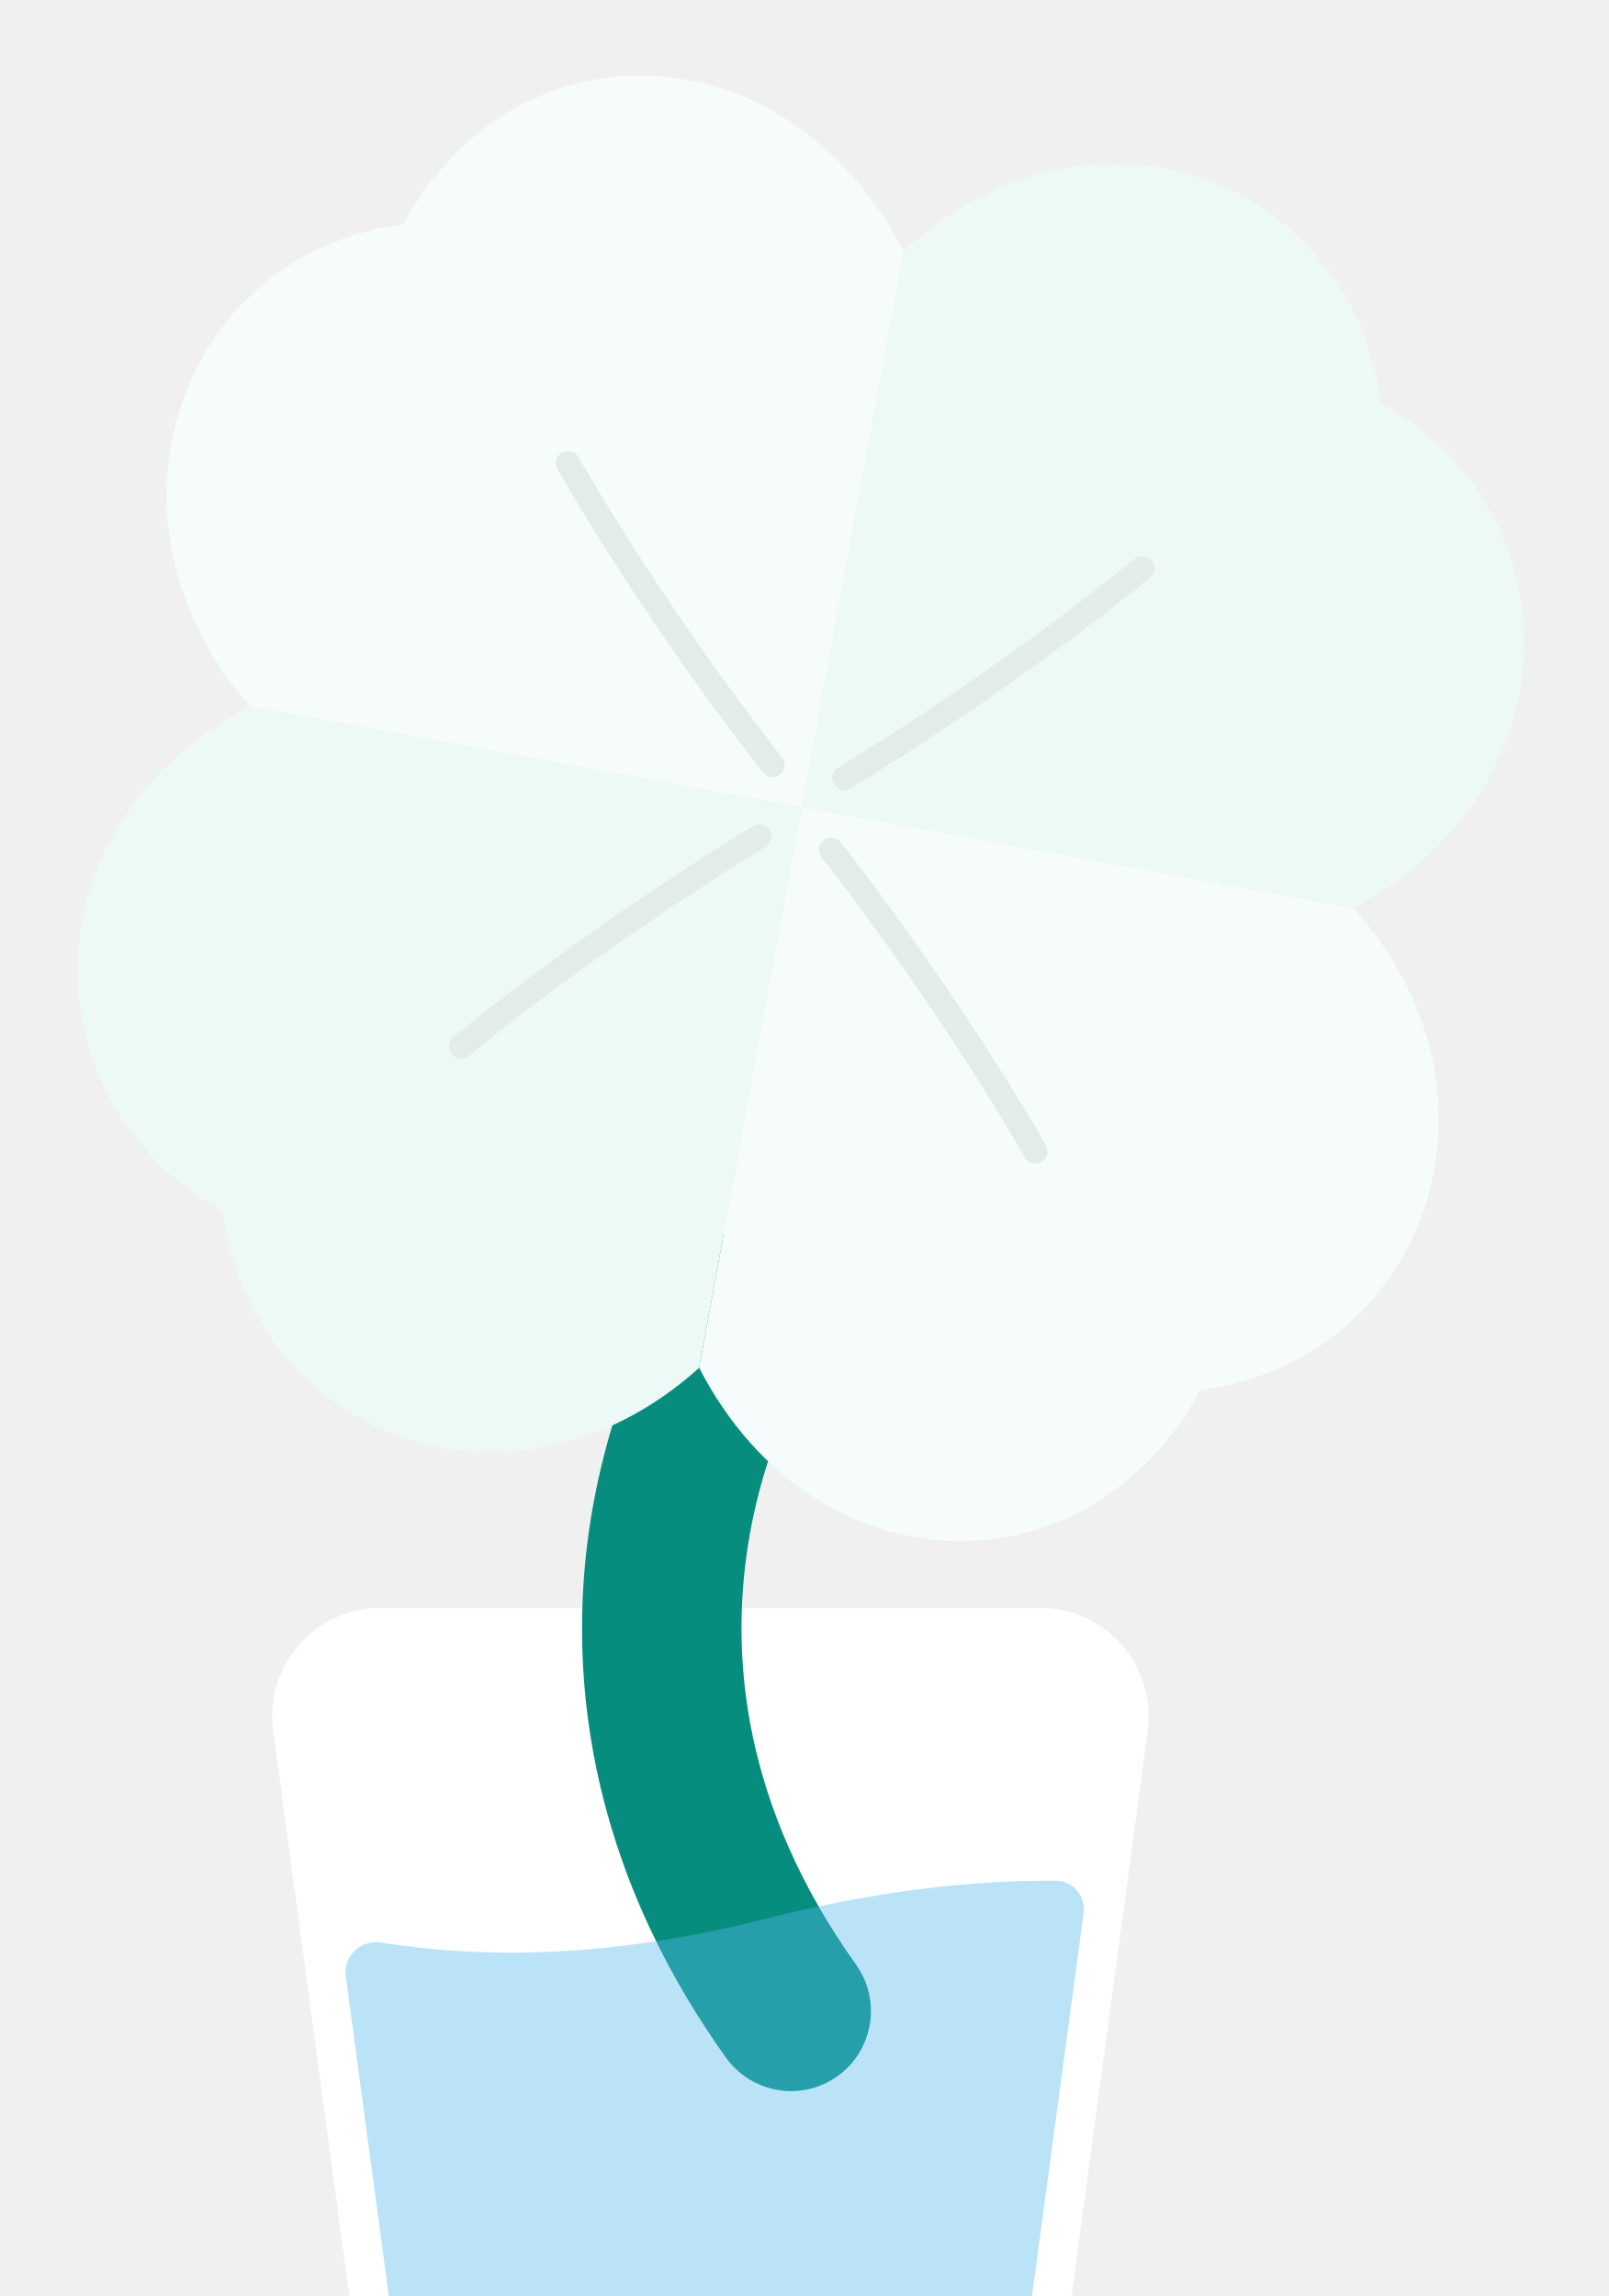
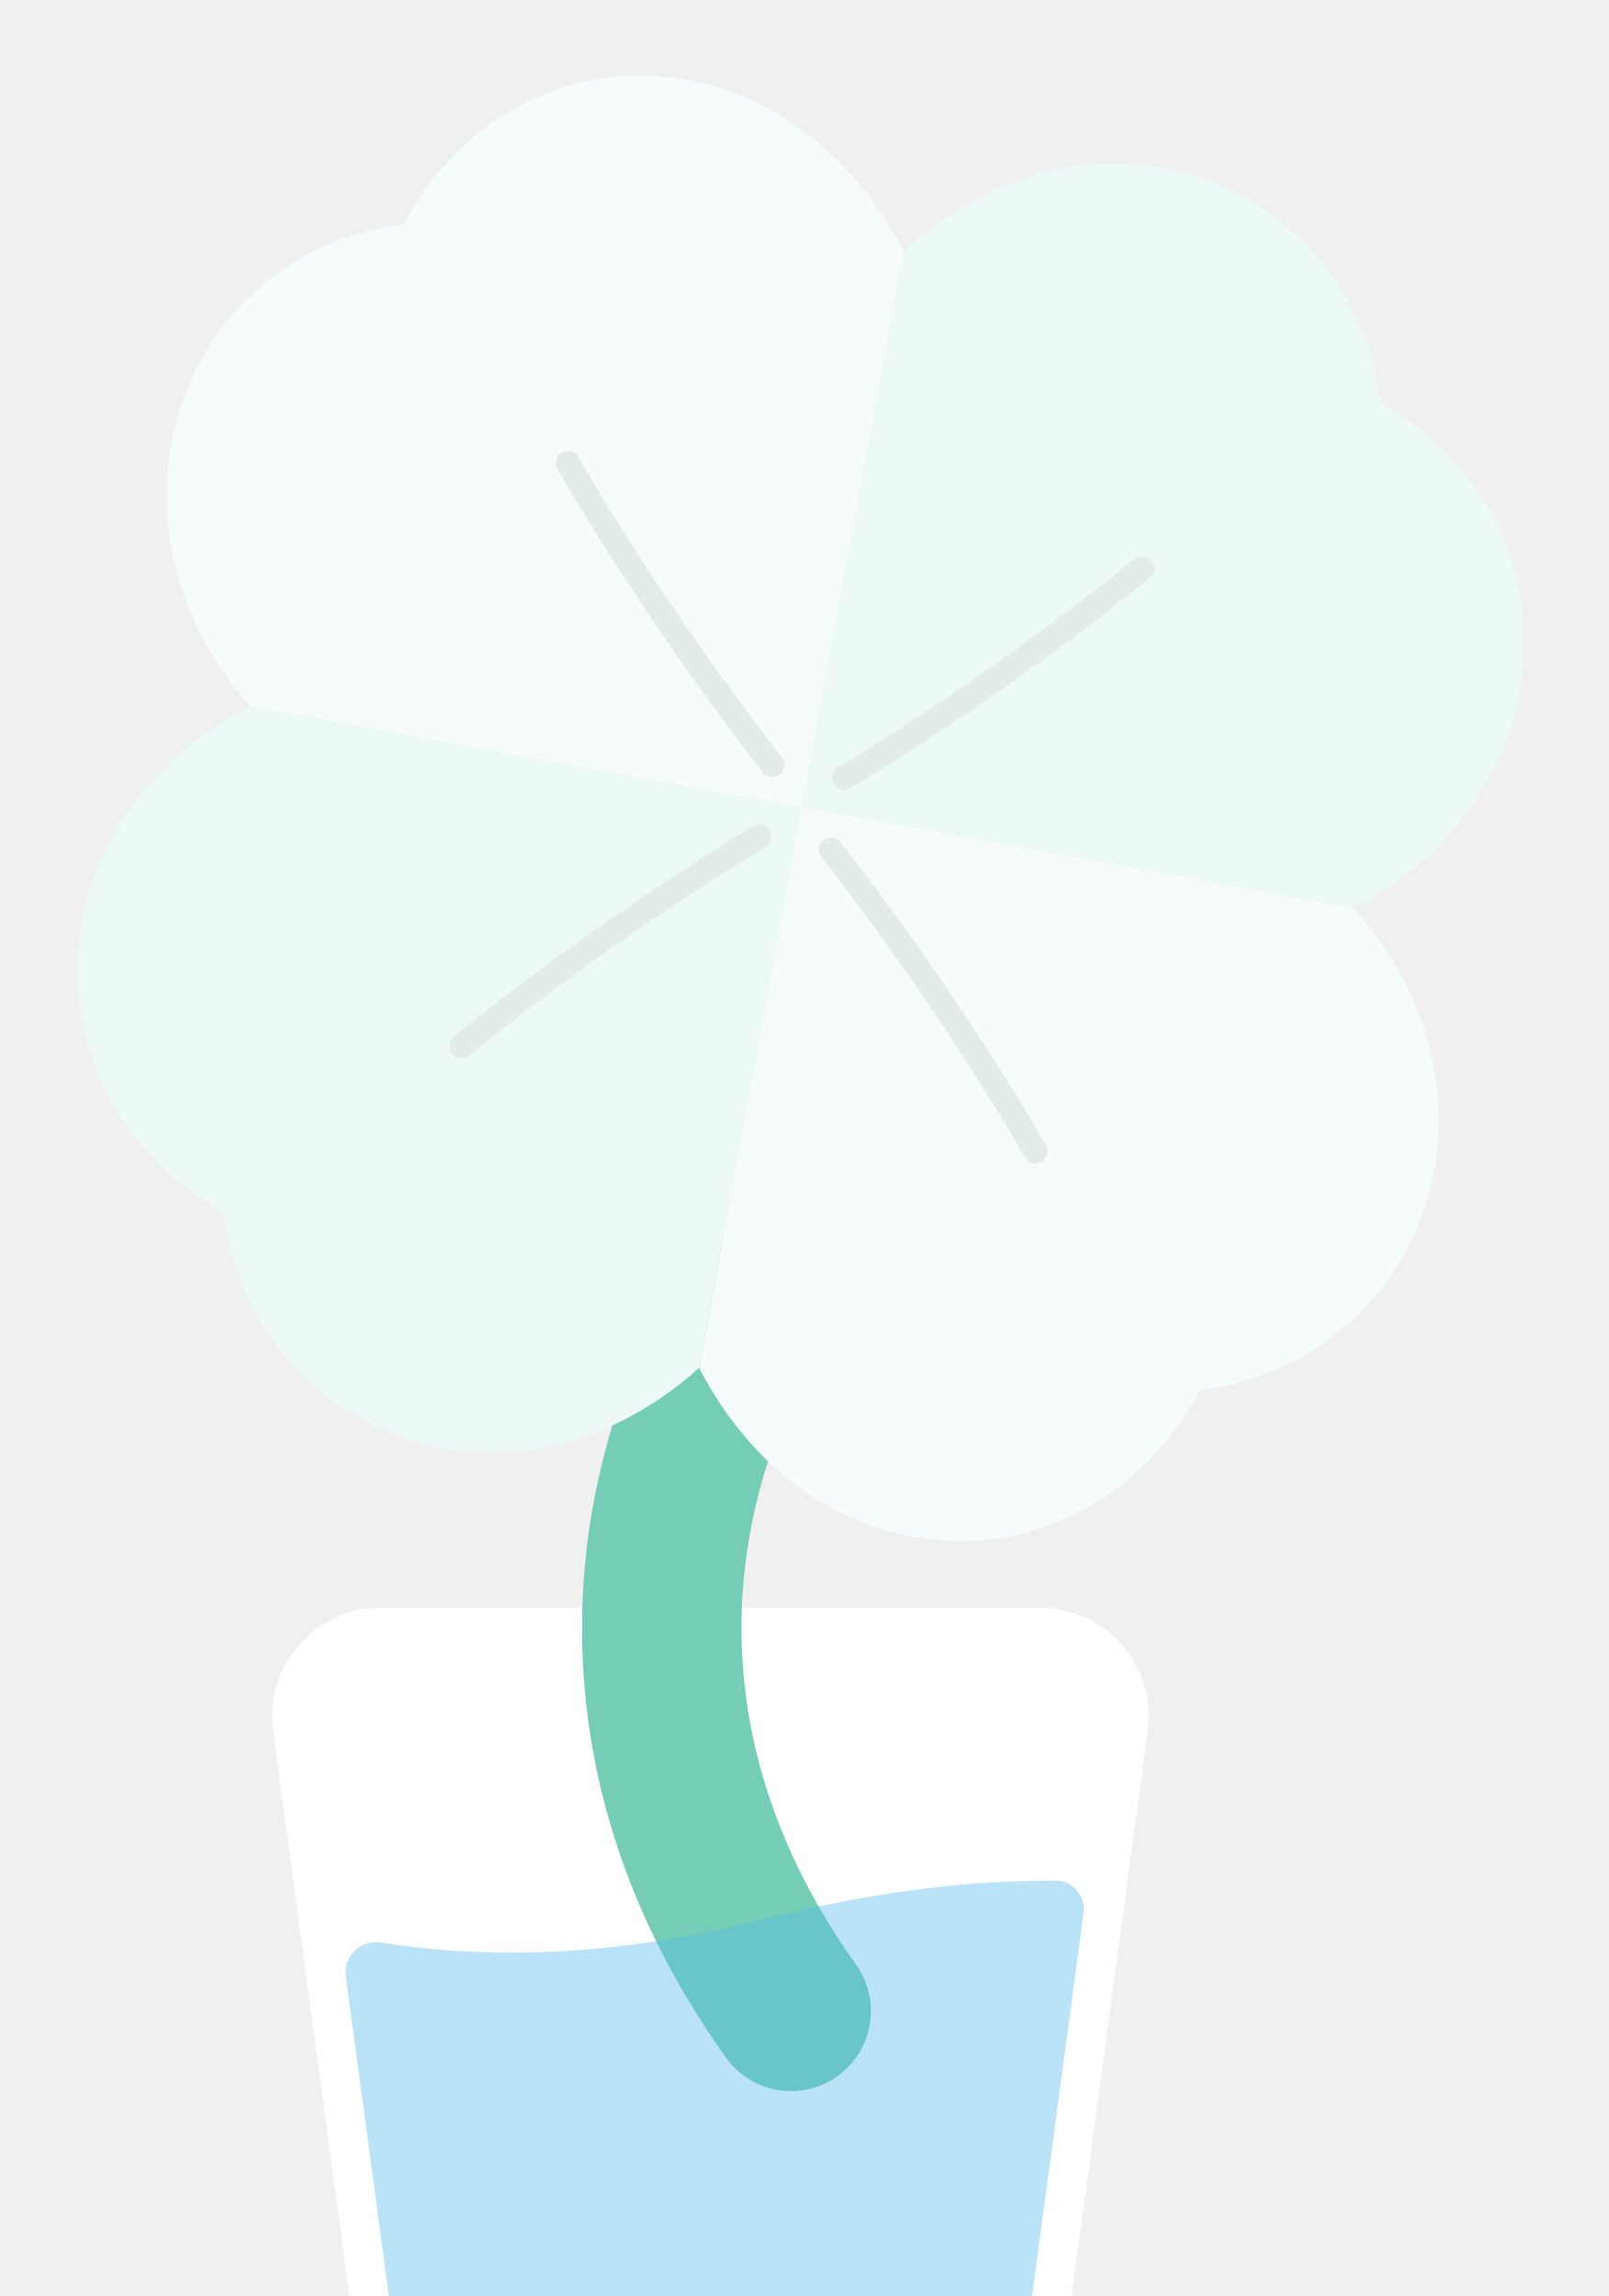
<svg xmlns="http://www.w3.org/2000/svg" width="199" height="284" viewBox="0 0 199 284" fill="none">
  <path d="M141.967 214.083C143.051 206.037 136.794 198.88 128.675 198.88H47.082C38.963 198.88 32.706 206.037 33.79 214.083L44.929 296.743C45.825 303.398 51.506 308.364 58.221 308.364H117.536C124.251 308.364 129.931 303.398 130.828 296.743L141.967 214.083Z" fill="white" />
-   <path d="M95.471 258.369C98.171 259.033 101.139 258.563 103.585 256.816C108.034 253.643 109.062 247.462 105.889 243.013C77.749 203.582 100.046 169.027 101.013 167.581C104.017 163.044 102.815 156.904 98.296 153.872C93.776 150.84 87.666 152.006 84.617 156.511C84.282 156.997 76.475 168.673 73.315 186.48C70.402 202.889 70.888 228.017 89.794 254.505C91.221 256.508 93.259 257.813 95.484 258.361L95.471 258.369Z" fill="#078D7E" />
+   <path d="M95.471 258.369C98.171 259.033 101.139 258.563 103.585 256.816C108.034 253.643 109.062 247.462 105.889 243.013C77.749 203.582 100.046 169.027 101.013 167.581C104.017 163.044 102.815 156.904 98.296 153.872C93.776 150.84 87.666 152.006 84.617 156.511C84.282 156.997 76.475 168.673 73.315 186.48C70.402 202.889 70.888 228.017 89.794 254.505C91.221 256.508 93.259 257.813 95.484 258.361L95.471 258.369Z" fill="#74CDB4" />
  <path d="M99.172 99.851L167.411 112.337C194.712 97.848 195.259 63.545 170.813 49.895C167.261 22.301 135.191 9.55 111.758 31.064L99.17 99.862L99.172 99.851Z" fill="#EDF9F7" />
  <path d="M99.172 99.851L111.758 31.064C97.361 3.204 63.717 2.202 49.863 27.763C22.269 31.315 10.521 64.144 30.932 87.364L99.172 99.851Z" fill="#F6FCFB" />
  <path d="M99.172 99.851L86.483 169.195C100.881 197.056 134.627 197.5 148.481 171.939C176.075 168.387 188.37 135.657 167.411 112.337L99.172 99.851Z" fill="#F6FCFB" />
  <path d="M99.172 99.851L30.932 87.364C3.072 101.762 3.083 136.167 27.531 149.807C31.083 177.401 63.153 190.152 86.483 169.195L99.172 99.851Z" fill="#EDF9F7" />
  <path d="M104.422 96.234C116.032 89.181 129.82 79.667 141.278 70.293" stroke="#E3ECEA" stroke-width="3" stroke-linecap="round" />
  <path d="M95.543 94.609C87.183 83.902 77.657 70.123 70.261 57.298" stroke="#E3ECEA" stroke-width="3" stroke-linecap="round" />
  <path d="M102.799 105.103C111.159 115.81 120.685 129.59 128.081 142.415" stroke="#E3ECEA" stroke-width="3" stroke-linecap="round" />
  <path d="M93.92 103.479C82.31 110.531 68.522 120.045 57.064 129.42" stroke="#E3ECEA" stroke-width="3" stroke-linecap="round" />
  <path d="M134.04 236.645C134.324 234.543 132.742 232.646 130.62 232.63C120.487 232.555 108.497 233.831 94.548 237.381C75.507 242.228 59.69 242.286 47.134 240.281C44.663 239.886 42.431 241.95 42.766 244.43L49.362 293.386C50.166 299.354 55.26 303.808 61.282 303.808H114.474C120.496 303.808 125.591 299.354 126.395 293.386L134.04 236.645Z" fill="#55B9EC" fill-opacity="0.4" />
</svg>
